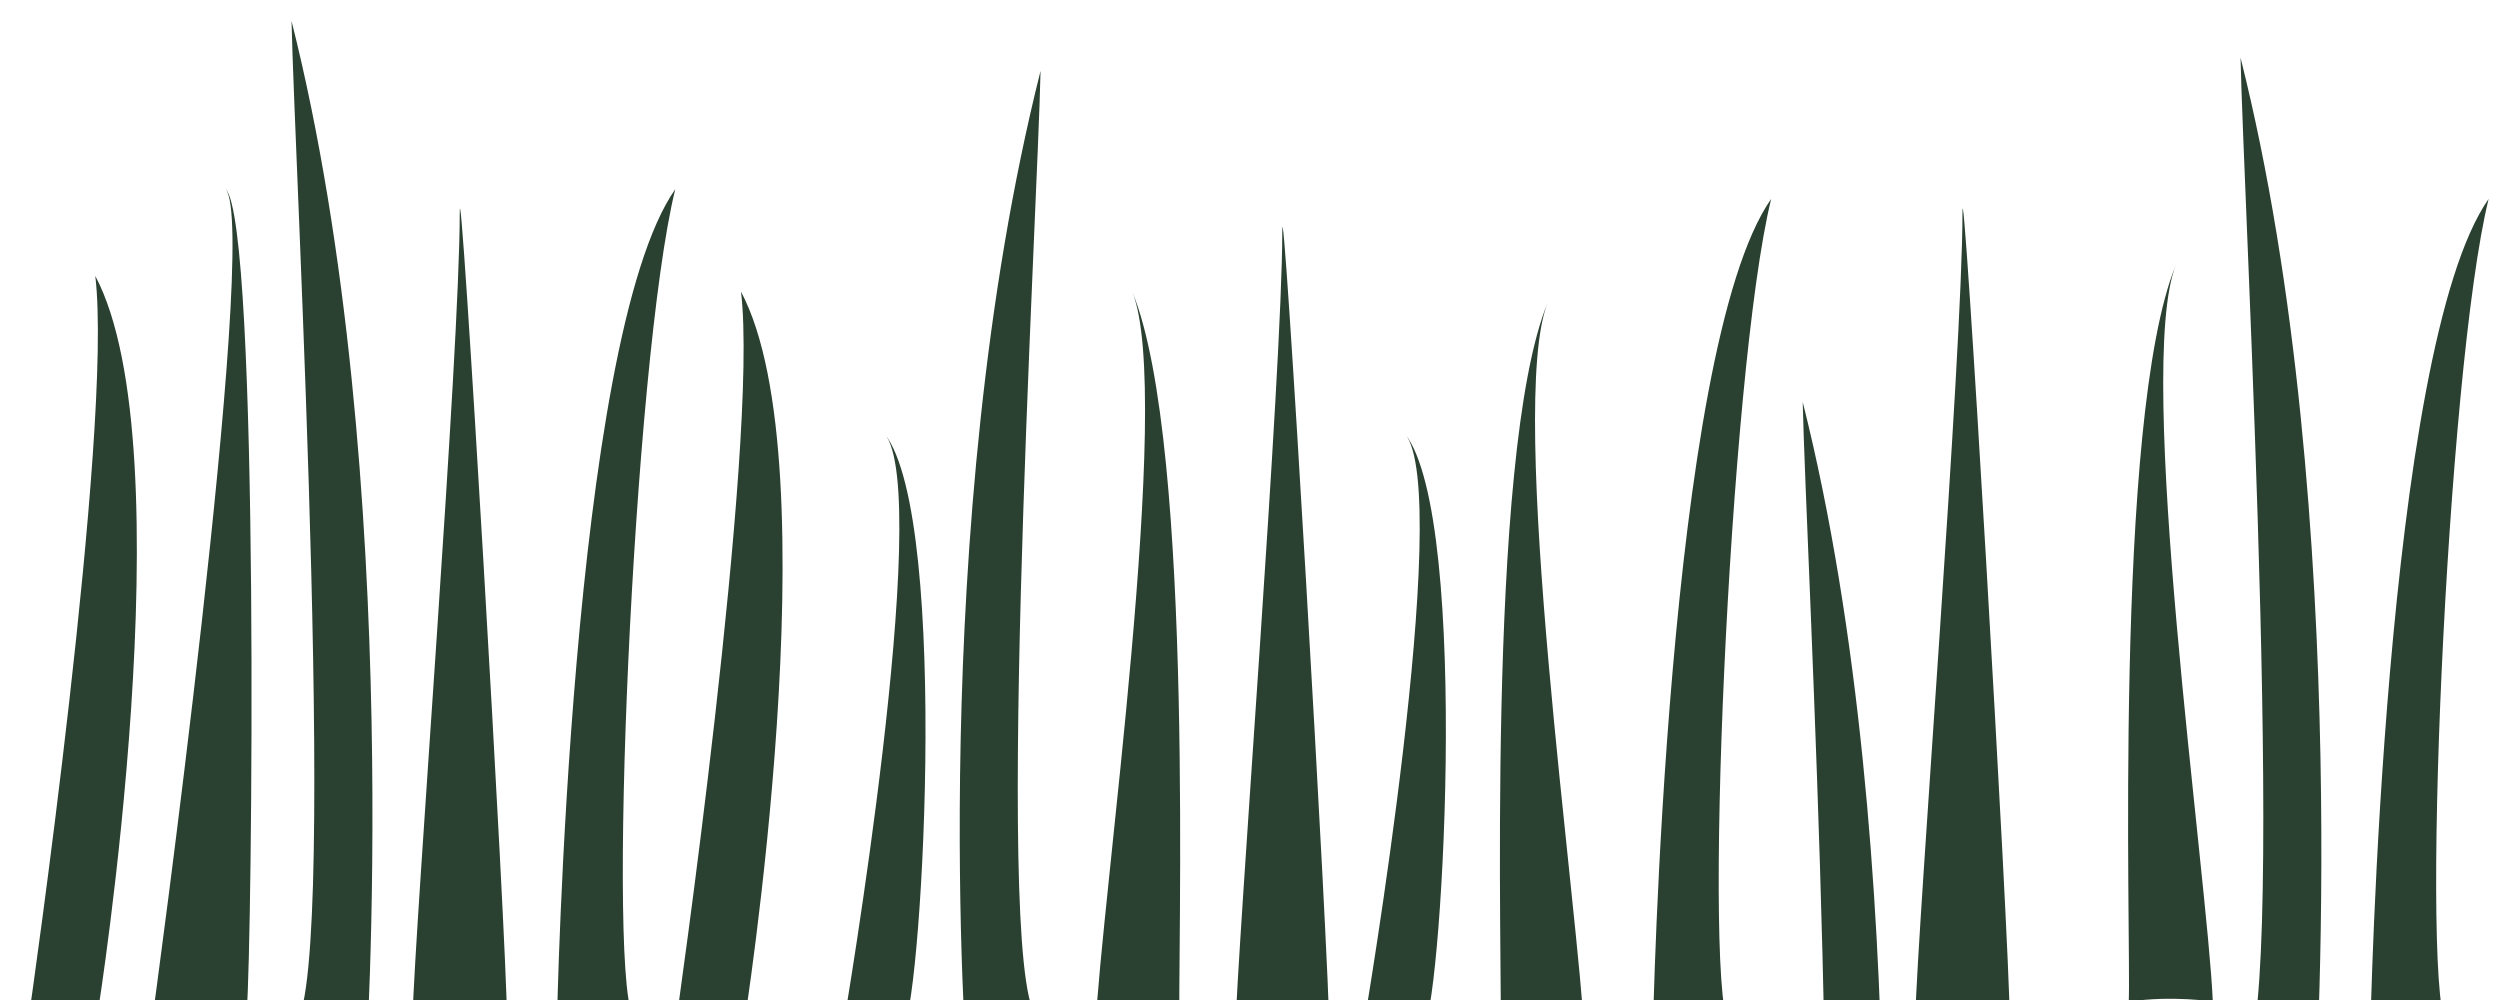
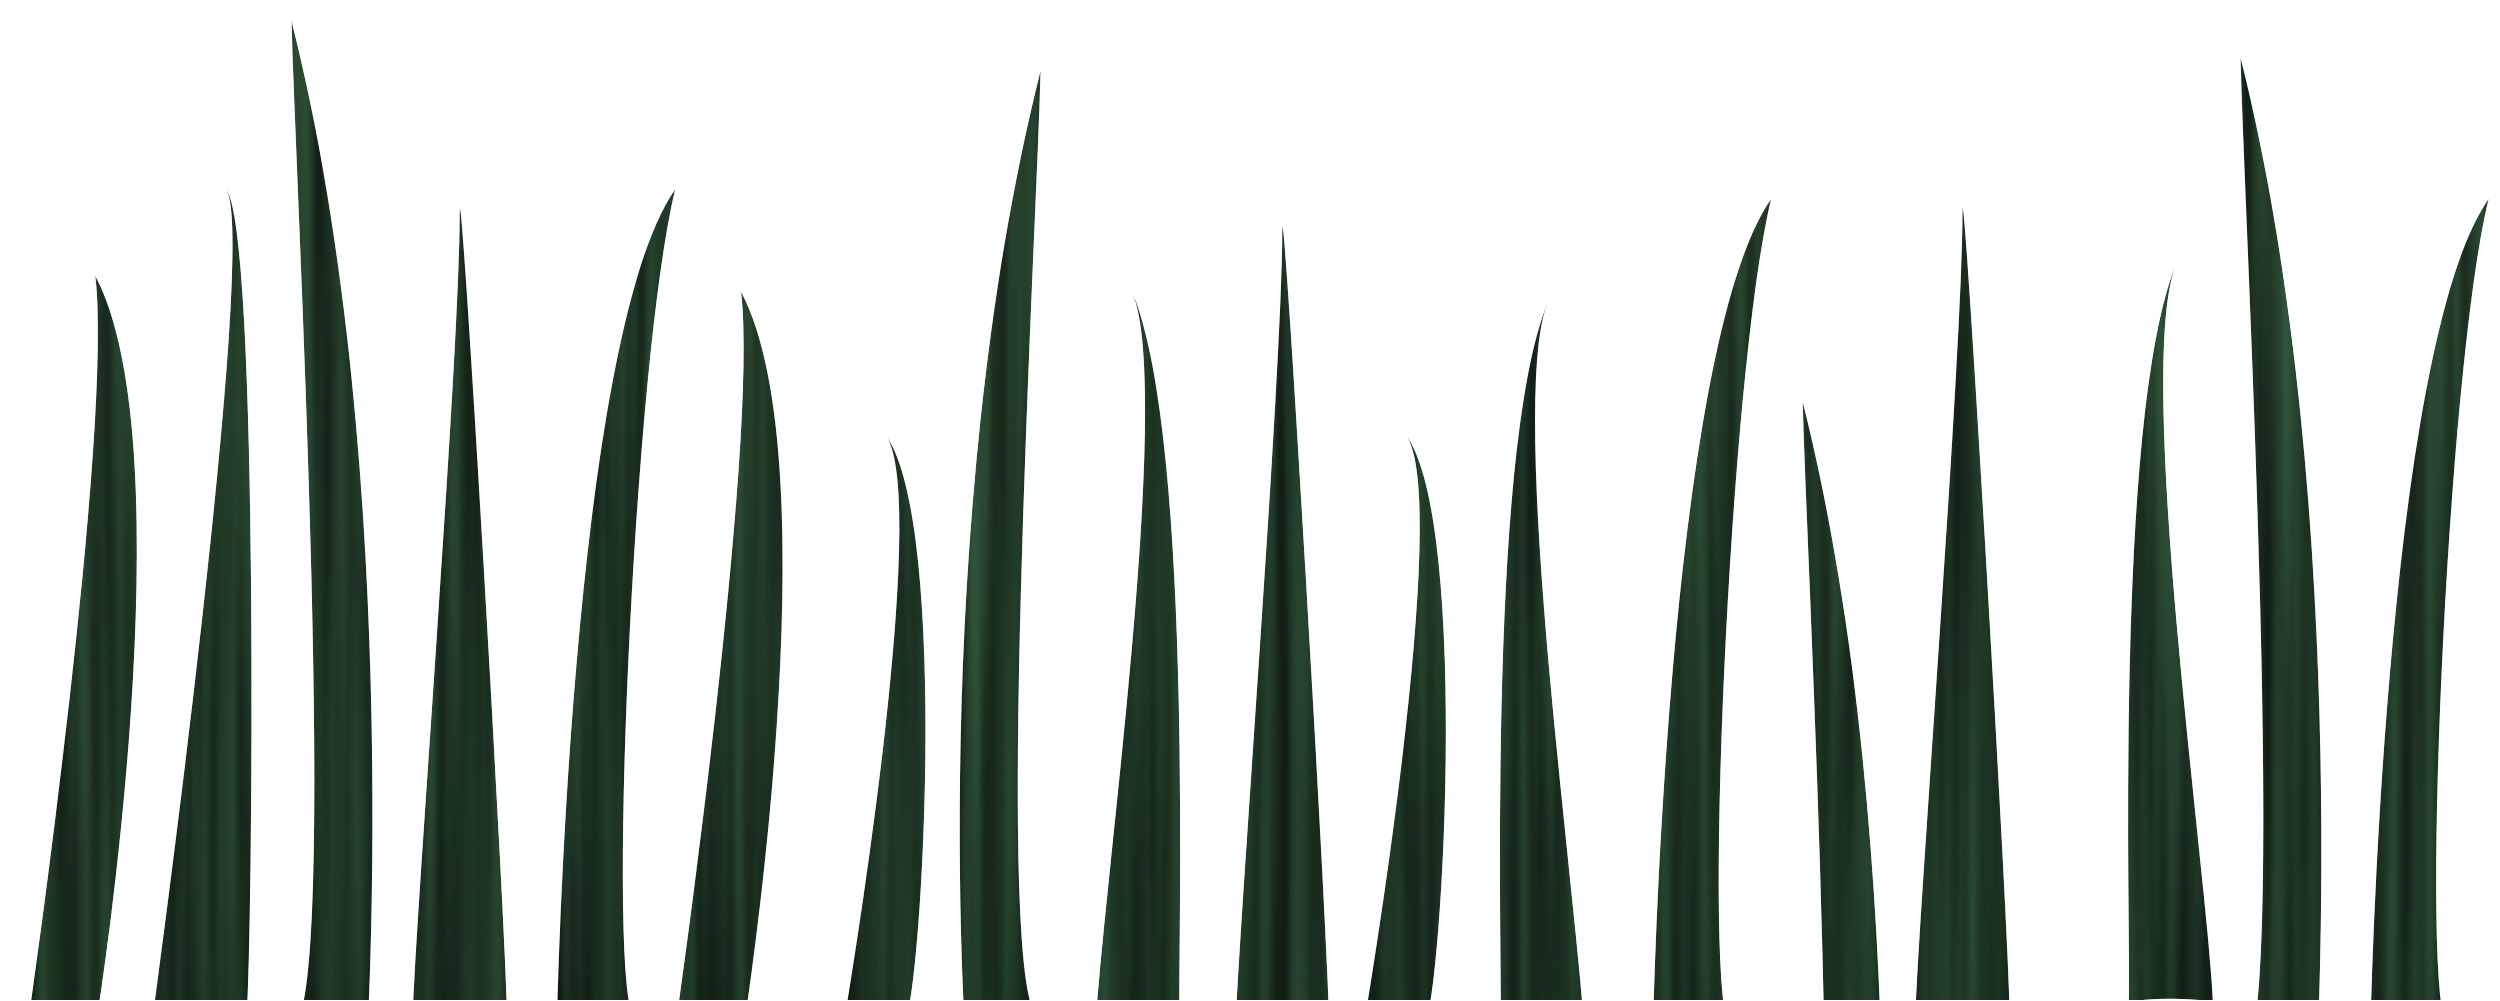
<svg xmlns="http://www.w3.org/2000/svg" id="Layer_2" data-name="Layer 2" viewBox="0 0 275 110">
  <defs>
    <style>
      .cls-1 {
        fill: none;
      }

      .cls-2 {
-         fill: #2a4030;
+         fill: url(#blade-grad);
      }

      .cls-3 {
        clip-path: url(#clippath);
      }
    </style>
    <clipPath id="clippath">
      <rect class="cls-1" width="275" height="110" />
    </clipPath>
+     <linearGradient id="blade-grad" gradientUnits="userSpaceOnUse" x1="0" y1="0" x2="0" y2="110">
+       <stop offset="0%" stop-color="#3d6848" />
+       <stop offset="100%" stop-color="#2e5238" />
+     </linearGradient>
+     <filter id="vgrain" x="0" y="0" width="100%" height="100%" color-interpolation-filters="sRGB">
+       <feTurbulence type="fractalNoise" baseFrequency="0.5 0.012" numOctaves="2" result="noise" />
+       <feColorMatrix type="saturate" values="0" in="noise" result="gray" />
+       <feComponentTransfer in="gray" result="contrasty">
+         <feFuncR type="gamma" amplitude="1" exponent="2.5" offset="0" />
+         <feFuncG type="gamma" amplitude="1" exponent="2.5" offset="0" />
+         <feFuncB type="gamma" amplitude="1" exponent="2.5" offset="0" />
+       </feComponentTransfer>
+       <feBlend in="SourceGraphic" in2="contrasty" mode="multiply" result="blend" />
+       <feComposite in="blend" in2="SourceGraphic" operator="in" />
+     </filter>
  </defs>
  <g id="Layer_1-2" data-name="Layer 1">
    <g class="cls-3">
-       <g>
+       <g filter="url(#vgrain)">
        <path class="cls-2" d="M16.75,112.17S28.6,25.73,24.84,20.81c3.76,4.05,2.89,83.26,2.31,90.2l-10.41,1.16Z" />
        <path class="cls-2" d="M45.37,112.17c.29-10.99,5.21-73.37,5.2-88.7,0-8.09,5.2,80.31,5.2,88.7-5.49.29-10.41,0-10.41,0Z" />
        <path class="cls-2" d="M135.85,114.19c.29-10.99,5.21-73.37,5.2-88.7,0-8.09,5.2,80.31,5.2,88.7-5.49.29-10.41,0-10.41,0Z" />
        <path class="cls-2" d="M210.67,112.17c.29-10.99,5.21-73.37,5.2-88.7,0-8.09,5.2,80.31,5.2,88.7-5.49.29-10.41,0-10.41,0Z" />
        <path class="cls-2" d="M61.27,112.29s1.45-75,13.01-91.48c-4.63,18.79-7.67,89.04-4.41,91.35-4.26,0-8.6.13-8.6.13Z" />
        <path class="cls-2" d="M260.74,113.36s1.45-75,13.01-91.48c-4.63,18.79-7.67,89.04-4.41,91.35-4.26,0-8.6.13-8.6.13Z" />
        <path class="cls-2" d="M181.82,113.36s1.45-75,13.01-91.48c-4.63,18.79-7.67,89.04-4.41,91.35-4.26,0-8.6.13-8.6.13Z" />
        <path class="cls-2" d="M74.28,113.03s9.25-64.18,7.23-80.95c10.12,19.08.29,80.95.29,80.95-4.63.29-7.52,0-7.52,0Z" />
        <path class="cls-2" d="M3.25,111.3S12.5,47.12,10.48,30.35c10.12,19.08.29,80.95.29,80.95-4.63.29-7.52,0-7.52,0Z" />
        <path class="cls-2" d="M92.81,112.57s9.92-58.25,4.5-64.86c7.37,9.5,3.92,65.07,1.92,65.45l-6.42-.59Z" />
        <path class="cls-2" d="M150.05,112.57s9.92-58.25,4.5-64.86c7.37,9.5,3.92,65.07,1.92,65.45l-6.42-.59Z" />
        <path class="cls-2" d="M120.5,113.16c.58-13.72,8.64-69.66,4.05-81.07,6.96,16.9,4.91,75.13,5.2,81.07-4.91-.71-9.25,0-9.25,0Z" />
        <path class="cls-2" d="M174.31,114.32c-.58-13.72-8.64-69.66-4.05-81.07-6.96,16.9-4.91,75.13-5.2,81.07,4.91-.71,9.25,0,9.25,0Z" />
        <path class="cls-2" d="M243.41,110.18c-.58-13.72-8.64-69.66-4.05-81.07-6.96,16.9-4.91,75.13-5.2,81.07,4.91-.71,9.25,0,9.25,0Z" />
        <path class="cls-2" d="M106.37,117.37s-4.56-59.26,8.09-109.57c-.29,15.03-5.49,103.21,0,104.36-3.76-.29-8.09,5.2-8.09,5.2Z" />
        <path class="cls-2" d="M40.17,118.24S44.73,52.61,32.07,2.31c.29,15.03,5.49,109.57,0,110.72,3.76-.29,8.09,5.2,8.09,5.2Z" />
        <path class="cls-2" d="M254.55,122.28s4.56-65.62-8.09-115.93c.29,15.03,5.49,109.57,0,110.72,3.76-.29,8.09,5.2,8.09,5.2Z" />
        <path class="cls-2" d="M206.39,160.15s4.56-65.62-8.09-115.93c.29,15.03,5.49,109.57,0,110.72,3.76-.29,8.09,5.2,8.09,5.2Z" />
      </g>
    </g>
  </g>
</svg>
